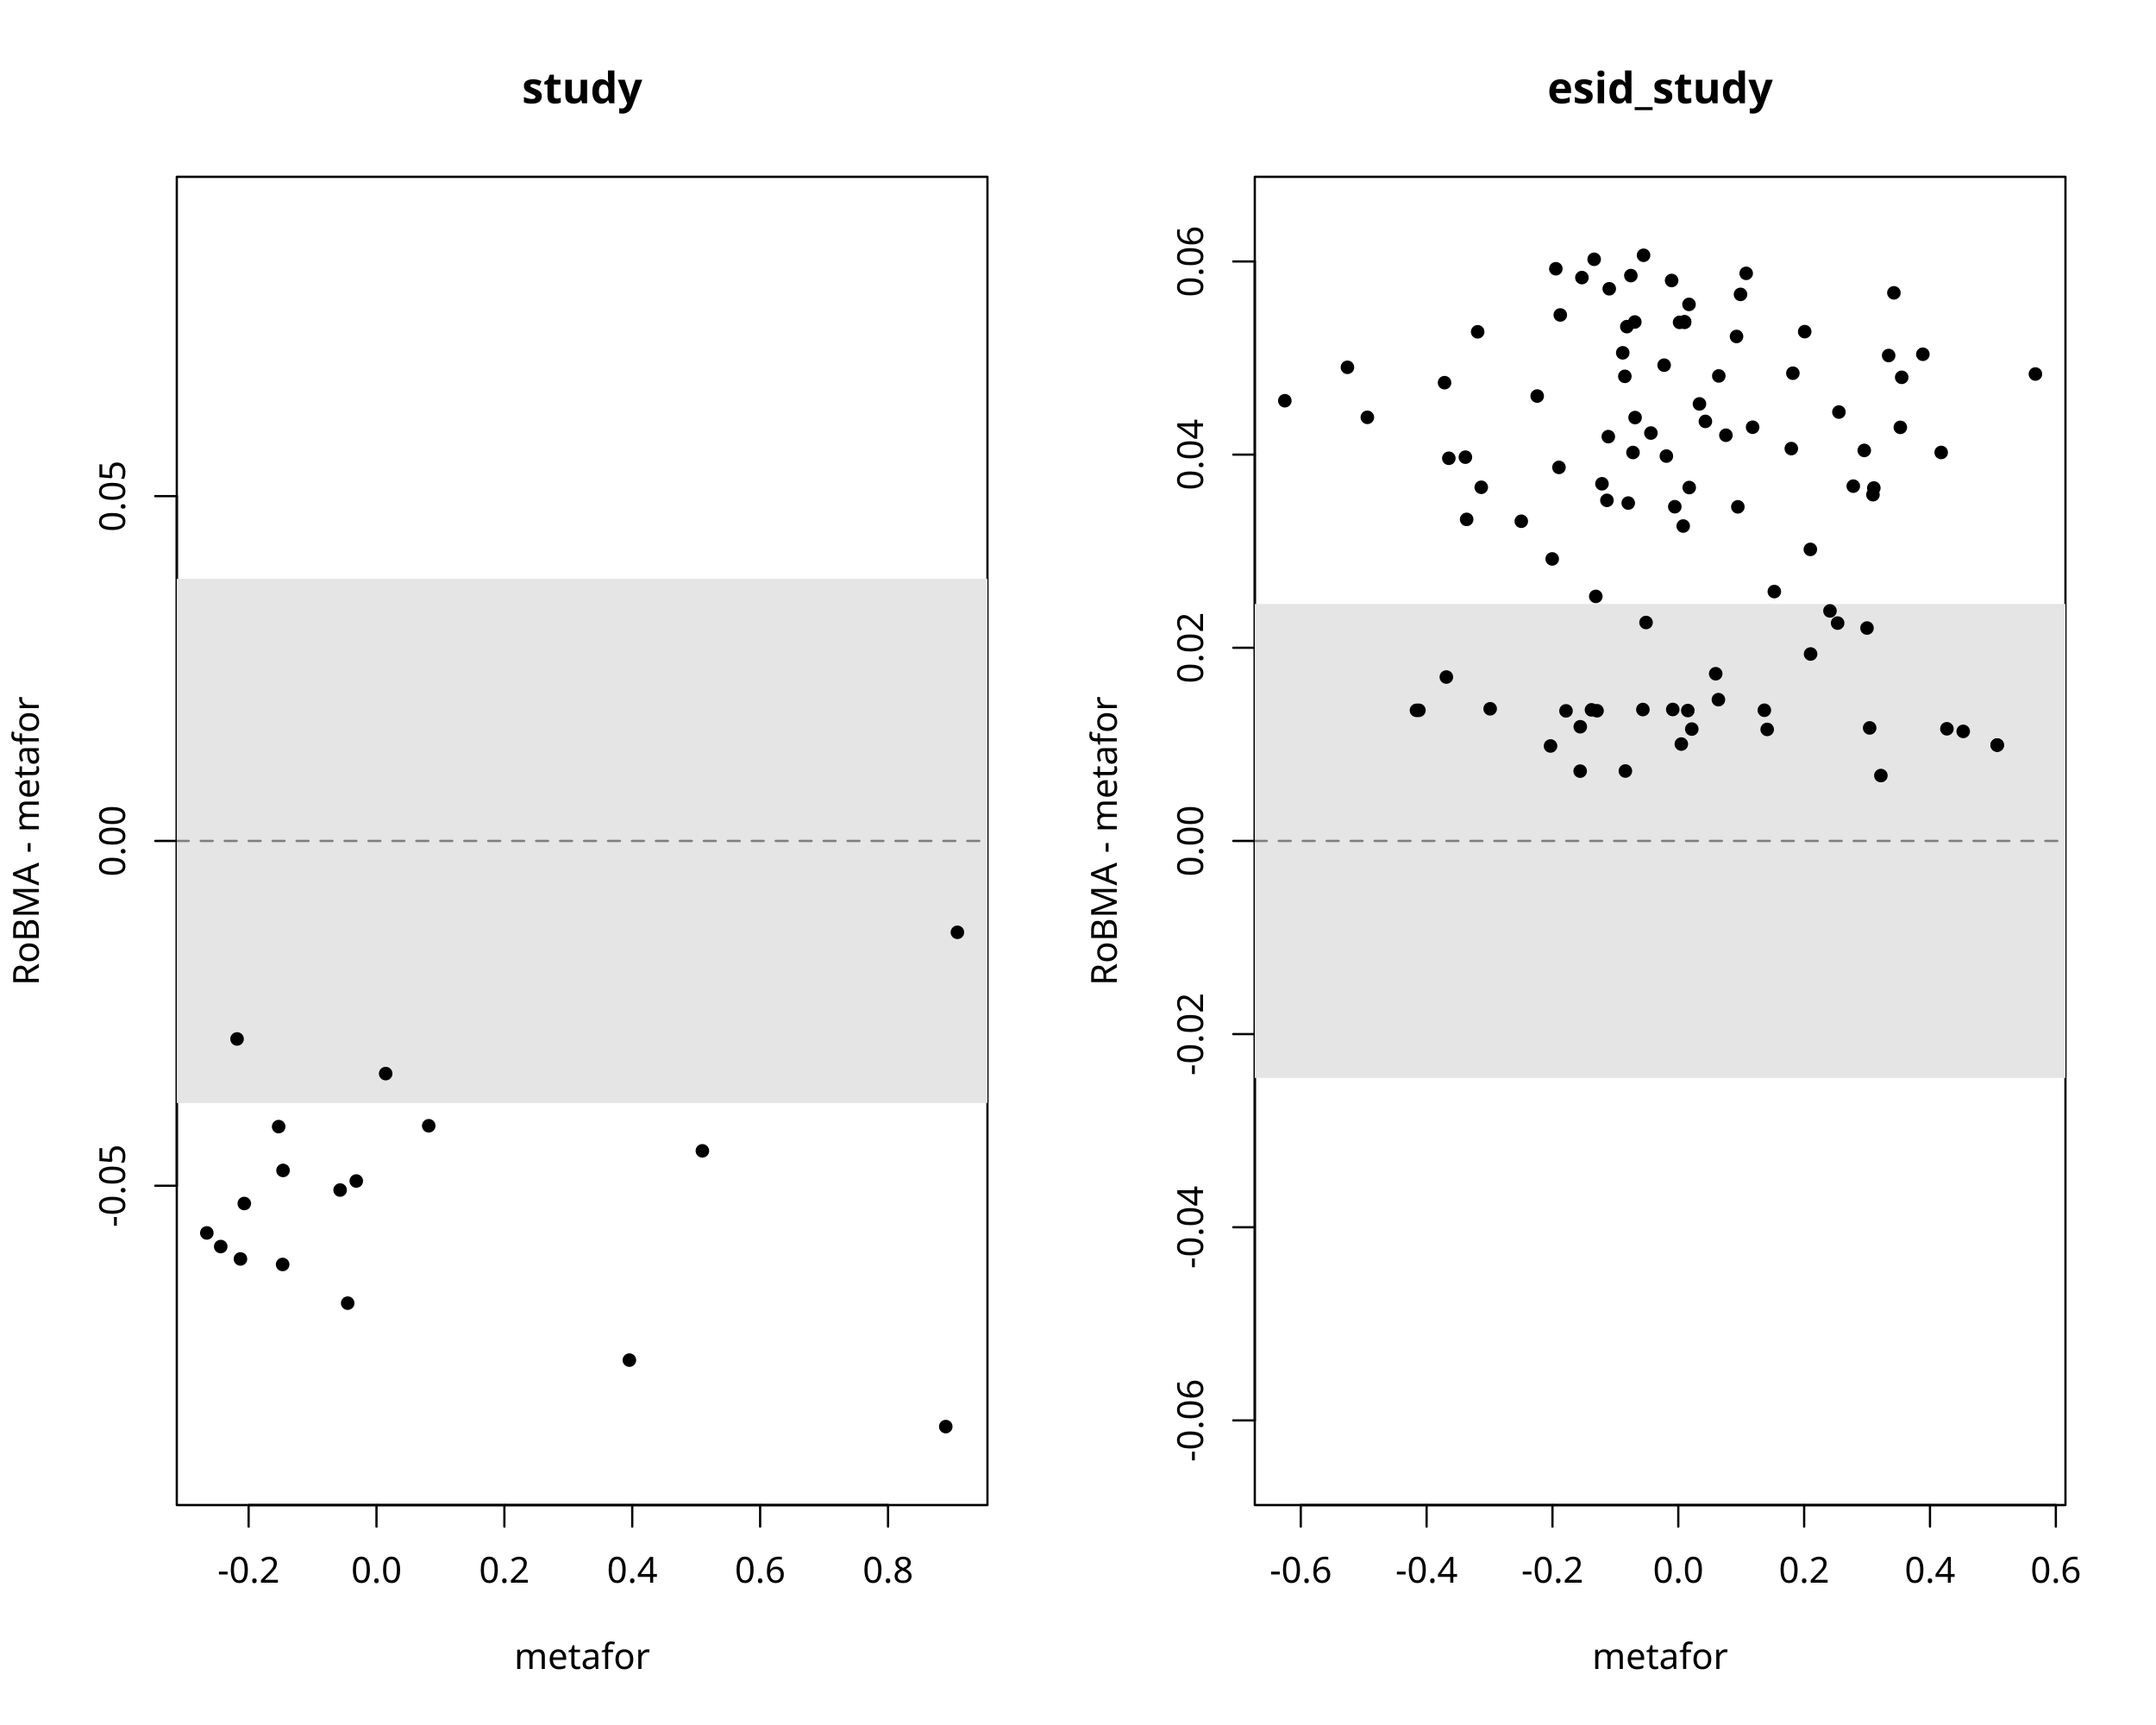
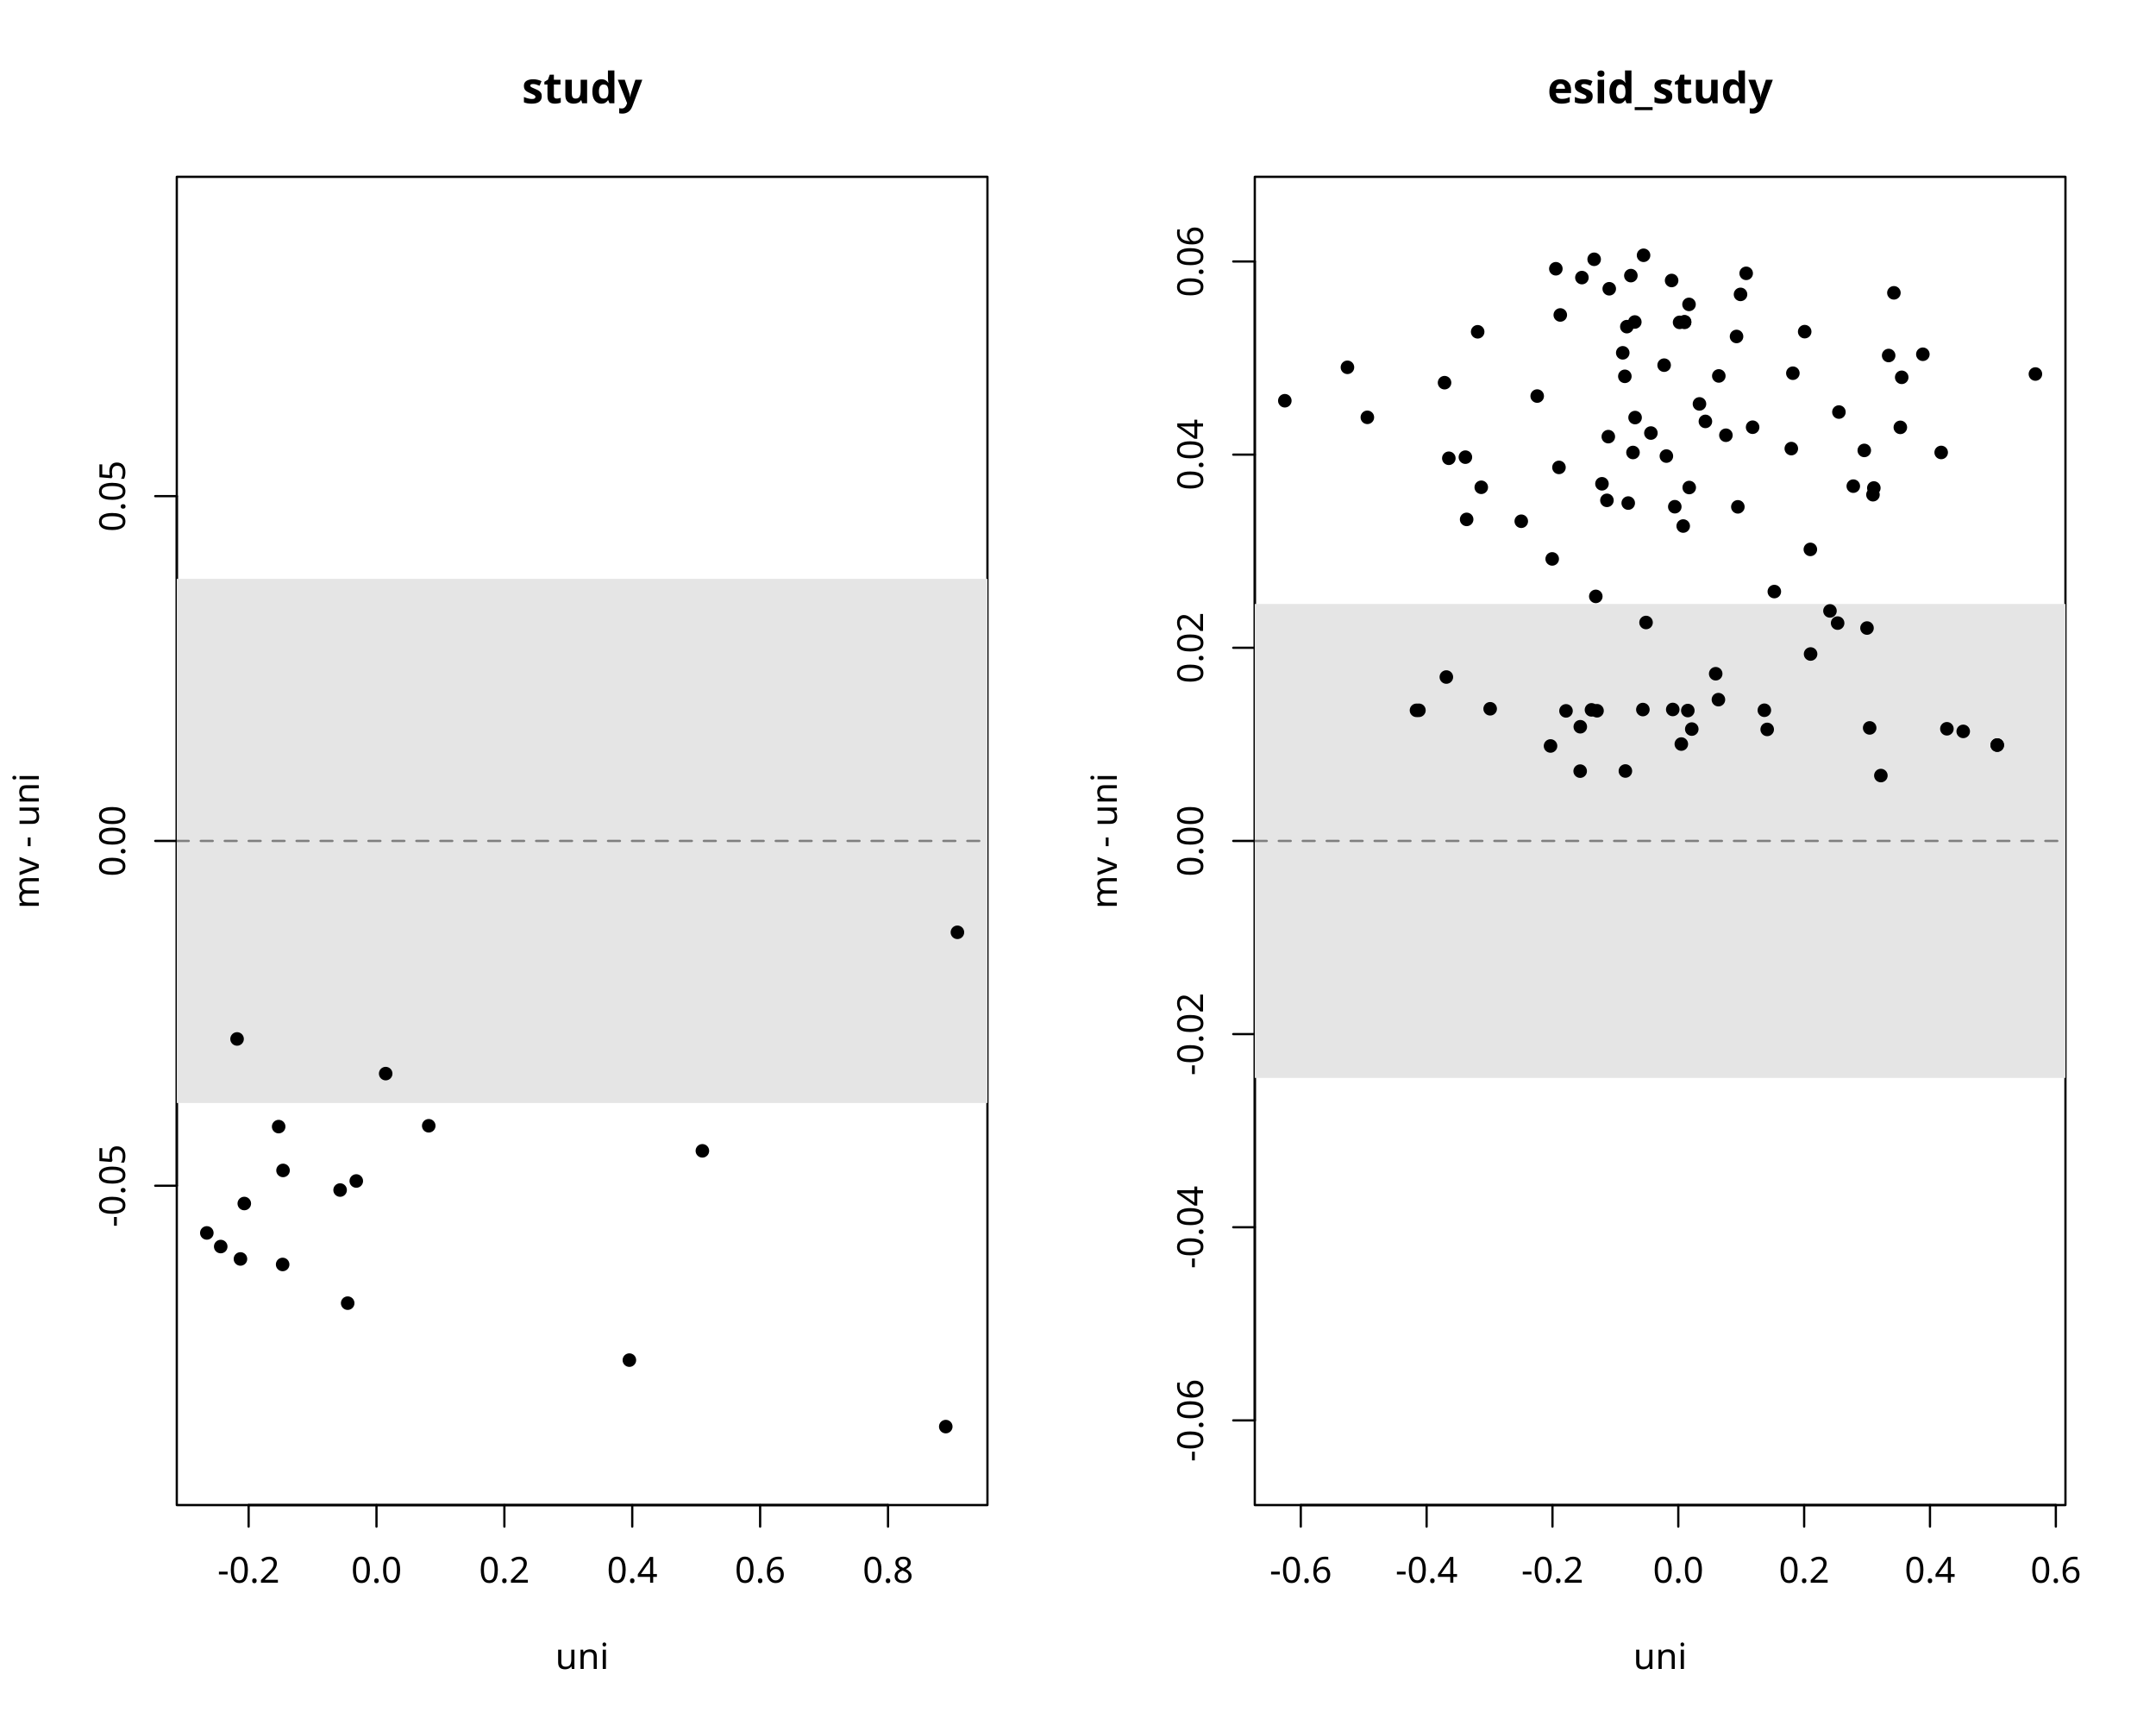
<svg xmlns="http://www.w3.org/2000/svg" class="svglite" data-engine-version="2.0" width="720.00pt" height="576.00pt" viewBox="0 0 720.00 576.00">
  <defs>
    <style type="text/css">
    .svglite line, .svglite polyline, .svglite polygon, .svglite path, .svglite rect, .svglite circle {
      fill: none;
      stroke: #000000;
      stroke-linecap: round;
      stroke-linejoin: round;
      stroke-miterlimit: 10.00;
    }
  </style>
  </defs>
  <rect width="100%" height="100%" style="stroke: none; fill: #FFFFFF;" />
  <defs>
    <clipPath id="cpMC4wMHw3MjAuMDB8MC4wMHw1NzYuMDA=">
      <rect x="0.00" y="0.00" width="720.00" height="576.00" />
    </clipPath>
  </defs>
  <g clip-path="url(#cpMC4wMHw3MjAuMDB8MC4wMHw1NzYuMDA=)">
    <line x1="83.03" y1="502.56" x2="296.56" y2="502.56" style="stroke-width: 0.75;" />
    <line x1="83.03" y1="502.56" x2="83.03" y2="509.76" style="stroke-width: 0.75;" />
    <line x1="125.73" y1="502.56" x2="125.73" y2="509.76" style="stroke-width: 0.75;" />
    <line x1="168.44" y1="502.56" x2="168.44" y2="509.76" style="stroke-width: 0.75;" />
    <line x1="211.14" y1="502.56" x2="211.14" y2="509.76" style="stroke-width: 0.75;" />
    <line x1="253.85" y1="502.56" x2="253.85" y2="509.76" style="stroke-width: 0.75;" />
    <line x1="296.56" y1="502.56" x2="296.56" y2="509.76" style="stroke-width: 0.75;" />
    <text x="83.03" y="528.48" text-anchor="middle" style="font-size: 12.00px; font-family: sans;" textLength="20.68px" lengthAdjust="spacingAndGlyphs">-0.2</text>
    <text x="125.73" y="528.48" text-anchor="middle" style="font-size: 12.00px; font-family: sans;" textLength="16.68px" lengthAdjust="spacingAndGlyphs">0.0</text>
    <text x="168.44" y="528.48" text-anchor="middle" style="font-size: 12.00px; font-family: sans;" textLength="16.68px" lengthAdjust="spacingAndGlyphs">0.2</text>
    <text x="211.14" y="528.48" text-anchor="middle" style="font-size: 12.00px; font-family: sans;" textLength="16.68px" lengthAdjust="spacingAndGlyphs">0.4</text>
    <text x="253.85" y="528.48" text-anchor="middle" style="font-size: 12.00px; font-family: sans;" textLength="16.68px" lengthAdjust="spacingAndGlyphs">0.6</text>
    <text x="296.56" y="528.48" text-anchor="middle" style="font-size: 12.00px; font-family: sans;" textLength="16.68px" lengthAdjust="spacingAndGlyphs">0.8</text>
    <line x1="59.04" y1="395.93" x2="59.04" y2="165.67" style="stroke-width: 0.75;" />
    <line x1="59.04" y1="395.93" x2="51.84" y2="395.93" style="stroke-width: 0.75;" />
    <line x1="59.04" y1="280.80" x2="51.84" y2="280.80" style="stroke-width: 0.75;" />
    <line x1="59.04" y1="165.67" x2="51.84" y2="165.67" style="stroke-width: 0.75;" />
    <text transform="translate(41.76,395.93) rotate(-90)" text-anchor="middle" style="font-size: 12.00px; font-family: sans;" textLength="27.35px" lengthAdjust="spacingAndGlyphs">-0.05</text>
    <text transform="translate(41.76,280.80) rotate(-90)" text-anchor="middle" style="font-size: 12.00px; font-family: sans;" textLength="23.36px" lengthAdjust="spacingAndGlyphs">0.00</text>
    <text transform="translate(41.76,165.67) rotate(-90)" text-anchor="middle" style="font-size: 12.00px; font-family: sans;" textLength="23.36px" lengthAdjust="spacingAndGlyphs">0.05</text>
    <polygon points="59.04,502.56 329.76,502.56 329.76,59.04 59.04,59.04 " style="stroke-width: 0.75; fill: none;" />
  </g>
  <defs>
    <clipPath id="cpMC4wMHwzNjAuMDB8MC4wMHw1NzYuMDA=">
      <rect x="0.00" y="0.00" width="360.00" height="576.00" />
    </clipPath>
  </defs>
  <g clip-path="url(#cpMC4wMHwzNjAuMDB8MC4wMHw1NzYuMDA=)">
    <text x="194.40" y="34.48" text-anchor="middle" style="font-size: 14.40px; font-weight: bold; font-family: sans;" textLength="34.43px" lengthAdjust="spacingAndGlyphs">study</text>
-     <text x="194.40" y="557.28" text-anchor="middle" style="font-size: 12.00px; font-family: sans;" textLength="40.69px" lengthAdjust="spacingAndGlyphs">metafor</text>
-     <text transform="translate(12.96,280.80) rotate(-90)" text-anchor="middle" style="font-size: 12.00px; font-family: sans;" textLength="92.71px" lengthAdjust="spacingAndGlyphs">RoBMA - metafor</text>
+     <text x="194.40" y="557.28" text-anchor="middle" style="font-size: 12.00px; font-family: sans;" textLength="16.01px" lengthAdjust="spacingAndGlyphs">uni</text>
+     <text transform="translate(12.96,280.80) rotate(-90)" text-anchor="middle" style="font-size: 12.00px; font-family: sans;" textLength="42.68px" lengthAdjust="spacingAndGlyphs">mv - uni</text>
  </g>
  <defs>
    <clipPath id="cpNTkuMDR8MzI5Ljc2fDU5LjA0fDUwMi41Ng==">
      <rect x="59.04" y="59.04" width="270.72" height="443.52" />
    </clipPath>
  </defs>
  <g clip-path="url(#cpNTkuMDR8MzI5Ljc2fDU5LjA0fDUwMi41Ng==)">
    <rect x="59.04" y="193.29" width="270.72" height="175.02" style="stroke-width: 0.75; stroke: none; fill: #E5E5E5;" />
    <line x1="59.04" y1="280.80" x2="329.76" y2="280.80" style="stroke-width: 0.75; stroke: #7F7F7F; stroke-dasharray: 4.00,4.00;" />
    <circle cx="116.11" cy="435.14" r="1.89" style="stroke-width: 0.75; fill: #000000;" />
    <circle cx="143.18" cy="375.91" r="1.89" style="stroke-width: 0.75; fill: #000000;" />
    <circle cx="315.84" cy="476.36" r="1.89" style="stroke-width: 0.75; fill: #000000;" />
    <circle cx="79.17" cy="346.92" r="1.89" style="stroke-width: 0.75; fill: #000000;" />
    <circle cx="234.56" cy="384.28" r="1.89" style="stroke-width: 0.75; fill: #000000;" />
    <circle cx="81.58" cy="401.87" r="1.89" style="stroke-width: 0.75; fill: #000000;" />
    <circle cx="210.18" cy="454.16" r="1.89" style="stroke-width: 0.75; fill: #000000;" />
    <circle cx="128.80" cy="358.49" r="1.89" style="stroke-width: 0.75; fill: #000000;" />
    <circle cx="94.52" cy="390.82" r="1.89" style="stroke-width: 0.75; fill: #000000;" />
    <circle cx="94.39" cy="422.22" r="1.89" style="stroke-width: 0.75; fill: #000000;" />
    <circle cx="319.73" cy="311.31" r="1.89" style="stroke-width: 0.75; fill: #000000;" />
    <circle cx="113.58" cy="397.37" r="1.89" style="stroke-width: 0.75; fill: #000000;" />
    <circle cx="118.98" cy="394.35" r="1.89" style="stroke-width: 0.75; fill: #000000;" />
    <circle cx="69.07" cy="411.69" r="1.89" style="stroke-width: 0.75; fill: #000000;" />
    <circle cx="93.06" cy="376.19" r="1.89" style="stroke-width: 0.75; fill: #000000;" />
    <circle cx="80.30" cy="420.38" r="1.89" style="stroke-width: 0.75; fill: #000000;" />
    <circle cx="73.71" cy="416.24" r="1.89" style="stroke-width: 0.75; fill: #000000;" />
  </g>
  <defs>
    <clipPath id="cpNDE5LjA0fDY4OS43Nnw1OS4wNHw1MDIuNTY=">
      <rect x="419.04" y="59.04" width="270.72" height="443.52" />
    </clipPath>
  </defs>
  <g clip-path="url(#cpNDE5LjA0fDY4OS43Nnw1OS4wNHw1MDIuNTY=)">
</g>
  <g clip-path="url(#cpMC4wMHw3MjAuMDB8MC4wMHw1NzYuMDA=)">
    <line x1="434.40" y1="502.56" x2="686.55" y2="502.56" style="stroke-width: 0.75;" />
    <line x1="434.40" y1="502.56" x2="434.40" y2="509.76" style="stroke-width: 0.75;" />
    <line x1="476.42" y1="502.56" x2="476.42" y2="509.76" style="stroke-width: 0.75;" />
    <line x1="518.45" y1="502.56" x2="518.45" y2="509.76" style="stroke-width: 0.75;" />
    <line x1="560.47" y1="502.56" x2="560.47" y2="509.76" style="stroke-width: 0.75;" />
    <line x1="602.50" y1="502.56" x2="602.50" y2="509.76" style="stroke-width: 0.75;" />
    <line x1="644.52" y1="502.56" x2="644.52" y2="509.76" style="stroke-width: 0.75;" />
    <line x1="686.55" y1="502.56" x2="686.55" y2="509.76" style="stroke-width: 0.75;" />
    <text x="434.40" y="528.48" text-anchor="middle" style="font-size: 12.00px; font-family: sans;" textLength="20.68px" lengthAdjust="spacingAndGlyphs">-0.6</text>
    <text x="476.42" y="528.48" text-anchor="middle" style="font-size: 12.00px; font-family: sans;" textLength="20.68px" lengthAdjust="spacingAndGlyphs">-0.4</text>
    <text x="518.45" y="528.48" text-anchor="middle" style="font-size: 12.00px; font-family: sans;" textLength="20.68px" lengthAdjust="spacingAndGlyphs">-0.2</text>
    <text x="560.47" y="528.48" text-anchor="middle" style="font-size: 12.00px; font-family: sans;" textLength="16.68px" lengthAdjust="spacingAndGlyphs">0.0</text>
    <text x="602.50" y="528.48" text-anchor="middle" style="font-size: 12.00px; font-family: sans;" textLength="16.68px" lengthAdjust="spacingAndGlyphs">0.2</text>
    <text x="644.52" y="528.48" text-anchor="middle" style="font-size: 12.00px; font-family: sans;" textLength="16.68px" lengthAdjust="spacingAndGlyphs">0.4</text>
    <text x="686.55" y="528.48" text-anchor="middle" style="font-size: 12.00px; font-family: sans;" textLength="16.68px" lengthAdjust="spacingAndGlyphs">0.6</text>
    <line x1="419.04" y1="474.29" x2="419.04" y2="87.31" style="stroke-width: 0.75;" />
    <line x1="419.04" y1="474.29" x2="411.84" y2="474.29" style="stroke-width: 0.75;" />
    <line x1="419.04" y1="409.79" x2="411.84" y2="409.79" style="stroke-width: 0.75;" />
    <line x1="419.04" y1="345.30" x2="411.84" y2="345.30" style="stroke-width: 0.75;" />
    <line x1="419.04" y1="280.80" x2="411.84" y2="280.80" style="stroke-width: 0.75;" />
    <line x1="419.04" y1="216.30" x2="411.84" y2="216.30" style="stroke-width: 0.75;" />
    <line x1="419.04" y1="151.81" x2="411.84" y2="151.81" style="stroke-width: 0.75;" />
    <line x1="419.04" y1="87.31" x2="411.84" y2="87.31" style="stroke-width: 0.75;" />
    <text transform="translate(401.76,474.29) rotate(-90)" text-anchor="middle" style="font-size: 12.00px; font-family: sans;" textLength="27.35px" lengthAdjust="spacingAndGlyphs">-0.06</text>
    <text transform="translate(401.76,409.79) rotate(-90)" text-anchor="middle" style="font-size: 12.00px; font-family: sans;" textLength="27.35px" lengthAdjust="spacingAndGlyphs">-0.04</text>
    <text transform="translate(401.76,345.30) rotate(-90)" text-anchor="middle" style="font-size: 12.00px; font-family: sans;" textLength="27.35px" lengthAdjust="spacingAndGlyphs">-0.02</text>
    <text transform="translate(401.76,280.80) rotate(-90)" text-anchor="middle" style="font-size: 12.00px; font-family: sans;" textLength="23.36px" lengthAdjust="spacingAndGlyphs">0.00</text>
    <text transform="translate(401.76,216.30) rotate(-90)" text-anchor="middle" style="font-size: 12.00px; font-family: sans;" textLength="23.36px" lengthAdjust="spacingAndGlyphs">0.02</text>
    <text transform="translate(401.76,151.81) rotate(-90)" text-anchor="middle" style="font-size: 12.00px; font-family: sans;" textLength="23.36px" lengthAdjust="spacingAndGlyphs">0.04</text>
    <text transform="translate(401.76,87.31) rotate(-90)" text-anchor="middle" style="font-size: 12.00px; font-family: sans;" textLength="23.36px" lengthAdjust="spacingAndGlyphs">0.06</text>
    <polygon points="419.04,502.56 689.76,502.56 689.76,59.04 419.04,59.04 " style="stroke-width: 0.75; fill: none;" />
  </g>
  <defs>
    <clipPath id="cpMzYwLjAwfDcyMC4wMHwwLjAwfDU3Ni4wMA==">
      <rect x="360.00" y="0.00" width="360.00" height="576.00" />
    </clipPath>
  </defs>
  <g clip-path="url(#cpMzYwLjAwfDcyMC4wMHwwLjAwfDU3Ni4wMA==)">
    <text x="554.40" y="34.48" text-anchor="middle" style="font-size: 14.40px; font-weight: bold; font-family: sans;" textLength="68.86px" lengthAdjust="spacingAndGlyphs">esid_study</text>
-     <text x="554.40" y="557.28" text-anchor="middle" style="font-size: 12.00px; font-family: sans;" textLength="40.69px" lengthAdjust="spacingAndGlyphs">metafor</text>
-     <text transform="translate(372.96,280.80) rotate(-90)" text-anchor="middle" style="font-size: 12.00px; font-family: sans;" textLength="92.71px" lengthAdjust="spacingAndGlyphs">RoBMA - metafor</text>
+     <text x="554.40" y="557.28" text-anchor="middle" style="font-size: 12.00px; font-family: sans;" textLength="16.01px" lengthAdjust="spacingAndGlyphs">uni</text>
+     <text transform="translate(372.96,280.80) rotate(-90)" text-anchor="middle" style="font-size: 12.00px; font-family: sans;" textLength="42.68px" lengthAdjust="spacingAndGlyphs">mv - uni</text>
  </g>
  <g clip-path="url(#cpNDE5LjA0fDY4OS43Nnw1OS4wNHw1MDIuNTY=)">
    <rect x="419.04" y="201.67" width="270.72" height="158.26" style="stroke-width: 0.75; stroke: none; fill: #E5E5E5;" />
    <line x1="419.04" y1="280.80" x2="689.76" y2="280.80" style="stroke-width: 0.75; stroke: #7F7F7F; stroke-dasharray: 4.00,4.00;" />
    <circle cx="634.62" cy="142.70" r="1.89" style="stroke-width: 0.75; fill: #000000;" />
    <circle cx="579.92" cy="112.35" r="1.89" style="stroke-width: 0.75; fill: #000000;" />
    <circle cx="555.74" cy="121.93" r="1.89" style="stroke-width: 0.75; fill: #000000;" />
    <circle cx="544.63" cy="92.03" r="1.89" style="stroke-width: 0.75; fill: #000000;" />
    <circle cx="521.06" cy="105.17" r="1.89" style="stroke-width: 0.75; fill: #000000;" />
    <circle cx="520.62" cy="156.07" r="1.89" style="stroke-width: 0.75; fill: #000000;" />
    <circle cx="576.37" cy="145.33" r="1.89" style="stroke-width: 0.75; fill: #000000;" />
    <circle cx="569.52" cy="140.71" r="1.89" style="stroke-width: 0.75; fill: #000000;" />
    <circle cx="546.04" cy="139.43" r="1.89" style="stroke-width: 0.75; fill: #000000;" />
    <circle cx="613.68" cy="208.06" r="1.89" style="stroke-width: 0.75; fill: #000000;" />
    <circle cx="611.12" cy="203.99" r="1.89" style="stroke-width: 0.75; fill: #000000;" />
    <circle cx="592.54" cy="197.53" r="1.89" style="stroke-width: 0.75; fill: #000000;" />
    <circle cx="572.96" cy="224.97" r="1.89" style="stroke-width: 0.75; fill: #000000;" />
    <circle cx="585.29" cy="142.65" r="1.89" style="stroke-width: 0.75; fill: #000000;" />
    <circle cx="580.36" cy="169.24" r="1.89" style="stroke-width: 0.75; fill: #000000;" />
    <circle cx="564.12" cy="162.79" r="1.89" style="stroke-width: 0.75; fill: #000000;" />
    <circle cx="549.70" cy="207.86" r="1.89" style="stroke-width: 0.75; fill: #000000;" />
    <circle cx="534.98" cy="161.54" r="1.89" style="stroke-width: 0.75; fill: #000000;" />
    <circle cx="518.36" cy="186.63" r="1.89" style="stroke-width: 0.75; fill: #000000;" />
    <circle cx="532.92" cy="199.14" r="1.89" style="stroke-width: 0.75; fill: #000000;" />
    <circle cx="623.49" cy="209.71" r="1.89" style="stroke-width: 0.75; fill: #000000;" />
    <circle cx="648.26" cy="151.08" r="1.89" style="stroke-width: 0.75; fill: #000000;" />
    <circle cx="598.21" cy="149.79" r="1.89" style="stroke-width: 0.75; fill: #000000;" />
    <circle cx="563.65" cy="237.26" r="1.89" style="stroke-width: 0.75; fill: #000000;" />
    <circle cx="508.03" cy="174.05" r="1.89" style="stroke-width: 0.75; fill: #000000;" />
    <circle cx="456.63" cy="139.35" r="1.89" style="stroke-width: 0.75; fill: #000000;" />
    <circle cx="679.73" cy="124.89" r="1.89" style="stroke-width: 0.75; fill: #000000;" />
    <circle cx="567.54" cy="134.87" r="1.89" style="stroke-width: 0.75; fill: #000000;" />
    <circle cx="559.30" cy="169.20" r="1.89" style="stroke-width: 0.75; fill: #000000;" />
    <circle cx="551.32" cy="144.60" r="1.89" style="stroke-width: 0.75; fill: #000000;" />
    <circle cx="543.75" cy="167.98" r="1.89" style="stroke-width: 0.75; fill: #000000;" />
    <circle cx="513.35" cy="132.25" r="1.89" style="stroke-width: 0.75; fill: #000000;" />
    <circle cx="562.11" cy="175.65" r="1.89" style="stroke-width: 0.75; fill: #000000;" />
    <circle cx="545.34" cy="151.09" r="1.89" style="stroke-width: 0.75; fill: #000000;" />
    <circle cx="556.49" cy="152.29" r="1.89" style="stroke-width: 0.75; fill: #000000;" />
    <circle cx="602.68" cy="110.74" r="1.89" style="stroke-width: 0.75; fill: #000000;" />
    <circle cx="581.25" cy="98.30" r="1.89" style="stroke-width: 0.75; fill: #000000;" />
    <circle cx="541.92" cy="117.81" r="1.89" style="stroke-width: 0.75; fill: #000000;" />
    <circle cx="537.10" cy="145.80" r="1.89" style="stroke-width: 0.75; fill: #000000;" />
    <circle cx="519.58" cy="89.74" r="1.89" style="stroke-width: 0.75; fill: #000000;" />
    <circle cx="666.98" cy="248.79" r="1.89" style="stroke-width: 0.75; fill: #000000;" />
    <circle cx="666.98" cy="248.79" r="1.89" style="stroke-width: 0.75; fill: #000000;" />
    <circle cx="628.12" cy="258.97" r="1.89" style="stroke-width: 0.75; fill: #000000;" />
    <circle cx="655.62" cy="244.22" r="1.89" style="stroke-width: 0.75; fill: #000000;" />
    <circle cx="650.17" cy="243.35" r="1.89" style="stroke-width: 0.75; fill: #000000;" />
    <circle cx="624.38" cy="243.06" r="1.89" style="stroke-width: 0.75; fill: #000000;" />
    <circle cx="590.16" cy="243.56" r="1.89" style="stroke-width: 0.75; fill: #000000;" />
    <circle cx="589.21" cy="237.16" r="1.89" style="stroke-width: 0.75; fill: #000000;" />
    <circle cx="564.97" cy="243.45" r="1.89" style="stroke-width: 0.75; fill: #000000;" />
    <circle cx="561.48" cy="248.45" r="1.89" style="stroke-width: 0.75; fill: #000000;" />
    <circle cx="558.62" cy="236.90" r="1.89" style="stroke-width: 0.75; fill: #000000;" />
    <circle cx="548.64" cy="236.93" r="1.89" style="stroke-width: 0.75; fill: #000000;" />
    <circle cx="533.33" cy="237.33" r="1.89" style="stroke-width: 0.75; fill: #000000;" />
    <circle cx="531.48" cy="237.03" r="1.89" style="stroke-width: 0.75; fill: #000000;" />
    <circle cx="542.80" cy="257.45" r="1.89" style="stroke-width: 0.75; fill: #000000;" />
    <circle cx="527.74" cy="242.67" r="1.89" style="stroke-width: 0.75; fill: #000000;" />
    <circle cx="522.97" cy="237.37" r="1.89" style="stroke-width: 0.75; fill: #000000;" />
    <circle cx="517.80" cy="249.09" r="1.89" style="stroke-width: 0.75; fill: #000000;" />
    <circle cx="527.70" cy="257.49" r="1.89" style="stroke-width: 0.75; fill: #000000;" />
    <circle cx="497.64" cy="236.67" r="1.89" style="stroke-width: 0.75; fill: #000000;" />
    <circle cx="473.85" cy="237.18" r="1.89" style="stroke-width: 0.75; fill: #000000;" />
    <circle cx="473.04" cy="237.19" r="1.89" style="stroke-width: 0.75; fill: #000000;" />
    <circle cx="562.59" cy="107.48" r="1.89" style="stroke-width: 0.75; fill: #000000;" />
    <circle cx="562.55" cy="107.64" r="1.89" style="stroke-width: 0.75; fill: #000000;" />
    <circle cx="562.49" cy="107.48" r="1.89" style="stroke-width: 0.75; fill: #000000;" />
    <circle cx="560.90" cy="107.64" r="1.89" style="stroke-width: 0.75; fill: #000000;" />
    <circle cx="545.95" cy="107.52" r="1.89" style="stroke-width: 0.75; fill: #000000;" />
    <circle cx="574.00" cy="125.53" r="1.89" style="stroke-width: 0.75; fill: #000000;" />
    <circle cx="542.62" cy="125.66" r="1.89" style="stroke-width: 0.75; fill: #000000;" />
    <circle cx="632.47" cy="97.78" r="1.89" style="stroke-width: 0.75; fill: #000000;" />
    <circle cx="583.14" cy="91.27" r="1.89" style="stroke-width: 0.75; fill: #000000;" />
    <circle cx="548.87" cy="85.24" r="1.89" style="stroke-width: 0.75; fill: #000000;" />
    <circle cx="532.37" cy="86.58" r="1.89" style="stroke-width: 0.75; fill: #000000;" />
    <circle cx="536.64" cy="167.07" r="1.89" style="stroke-width: 0.75; fill: #000000;" />
    <circle cx="493.47" cy="110.79" r="1.89" style="stroke-width: 0.75; fill: #000000;" />
    <circle cx="604.65" cy="218.38" r="1.89" style="stroke-width: 0.75; fill: #000000;" />
    <circle cx="573.87" cy="233.62" r="1.89" style="stroke-width: 0.75; fill: #000000;" />
    <circle cx="483.01" cy="226.07" r="1.89" style="stroke-width: 0.75; fill: #000000;" />
    <circle cx="625.48" cy="165.19" r="1.89" style="stroke-width: 0.75; fill: #000000;" />
    <circle cx="625.77" cy="162.95" r="1.89" style="stroke-width: 0.75; fill: #000000;" />
    <circle cx="642.14" cy="118.29" r="1.89" style="stroke-width: 0.75; fill: #000000;" />
    <circle cx="618.91" cy="162.33" r="1.89" style="stroke-width: 0.75; fill: #000000;" />
    <circle cx="635.08" cy="125.99" r="1.89" style="stroke-width: 0.75; fill: #000000;" />
    <circle cx="622.58" cy="150.40" r="1.89" style="stroke-width: 0.75; fill: #000000;" />
    <circle cx="604.57" cy="183.45" r="1.89" style="stroke-width: 0.75; fill: #000000;" />
    <circle cx="630.72" cy="118.71" r="1.89" style="stroke-width: 0.75; fill: #000000;" />
    <circle cx="614.11" cy="137.59" r="1.89" style="stroke-width: 0.75; fill: #000000;" />
    <circle cx="482.41" cy="127.78" r="1.89" style="stroke-width: 0.75; fill: #000000;" />
    <circle cx="489.37" cy="152.65" r="1.89" style="stroke-width: 0.75; fill: #000000;" />
    <circle cx="494.67" cy="162.71" r="1.89" style="stroke-width: 0.75; fill: #000000;" />
    <circle cx="483.84" cy="153.02" r="1.89" style="stroke-width: 0.75; fill: #000000;" />
    <circle cx="489.79" cy="173.43" r="1.89" style="stroke-width: 0.75; fill: #000000;" />
    <circle cx="449.98" cy="122.65" r="1.89" style="stroke-width: 0.75; fill: #000000;" />
    <circle cx="429.07" cy="133.81" r="1.89" style="stroke-width: 0.75; fill: #000000;" />
    <circle cx="598.73" cy="124.62" r="1.89" style="stroke-width: 0.75; fill: #000000;" />
    <circle cx="564.05" cy="101.64" r="1.89" style="stroke-width: 0.75; fill: #000000;" />
    <circle cx="558.24" cy="93.66" r="1.89" style="stroke-width: 0.75; fill: #000000;" />
    <circle cx="543.29" cy="109.07" r="1.89" style="stroke-width: 0.75; fill: #000000;" />
    <circle cx="537.41" cy="96.42" r="1.89" style="stroke-width: 0.75; fill: #000000;" />
    <circle cx="528.28" cy="92.69" r="1.89" style="stroke-width: 0.75; fill: #000000;" />
  </g>
</svg>
